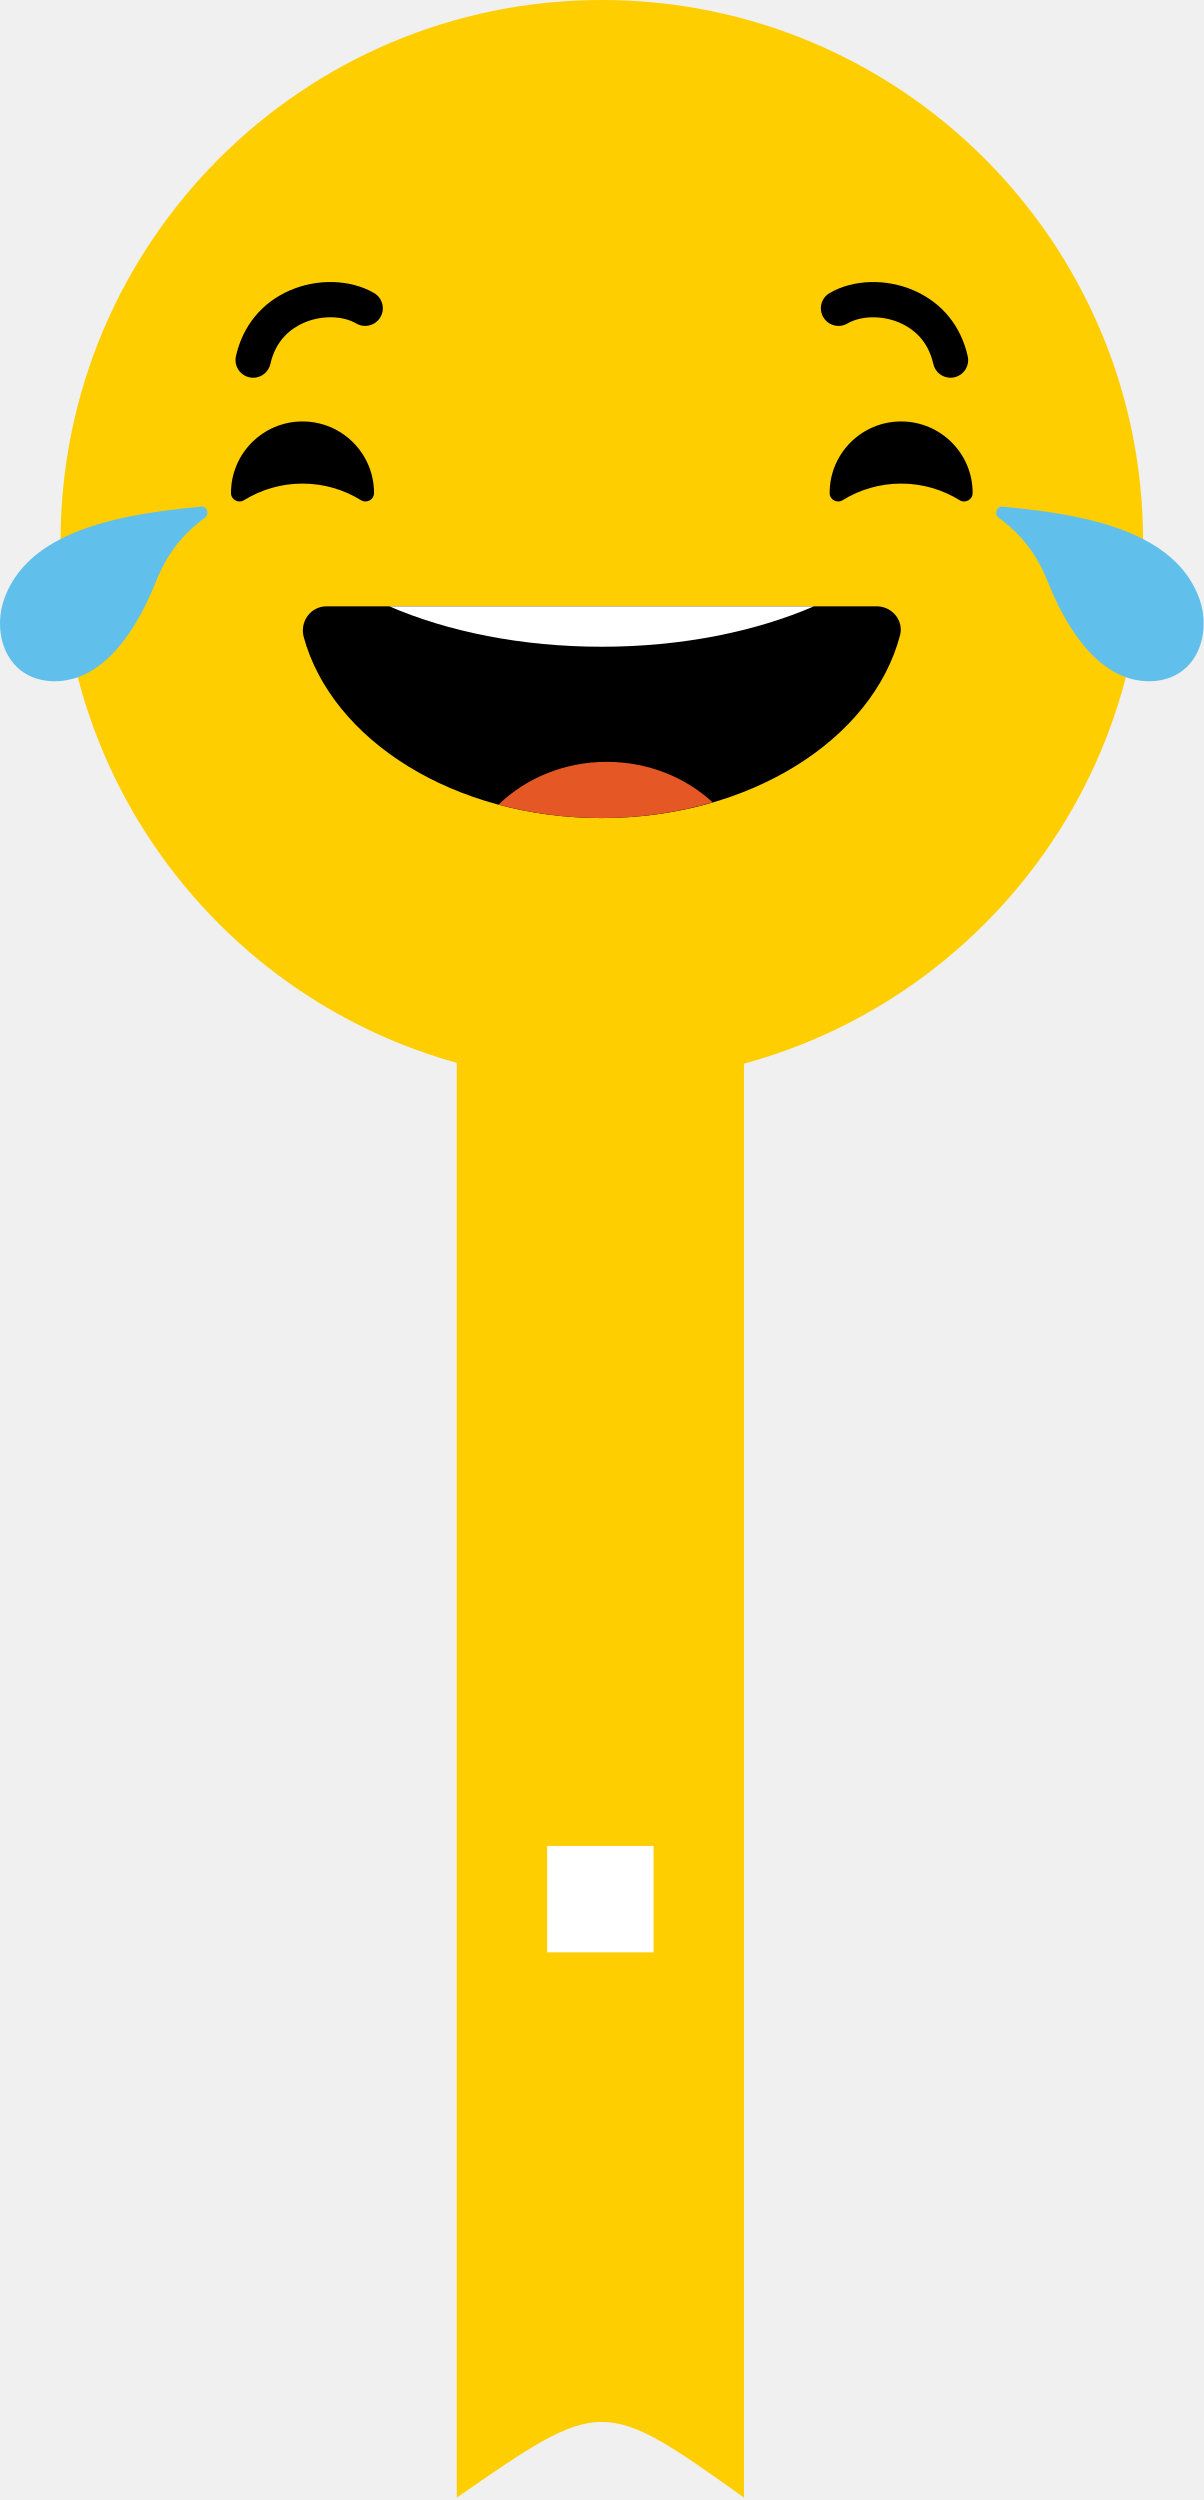
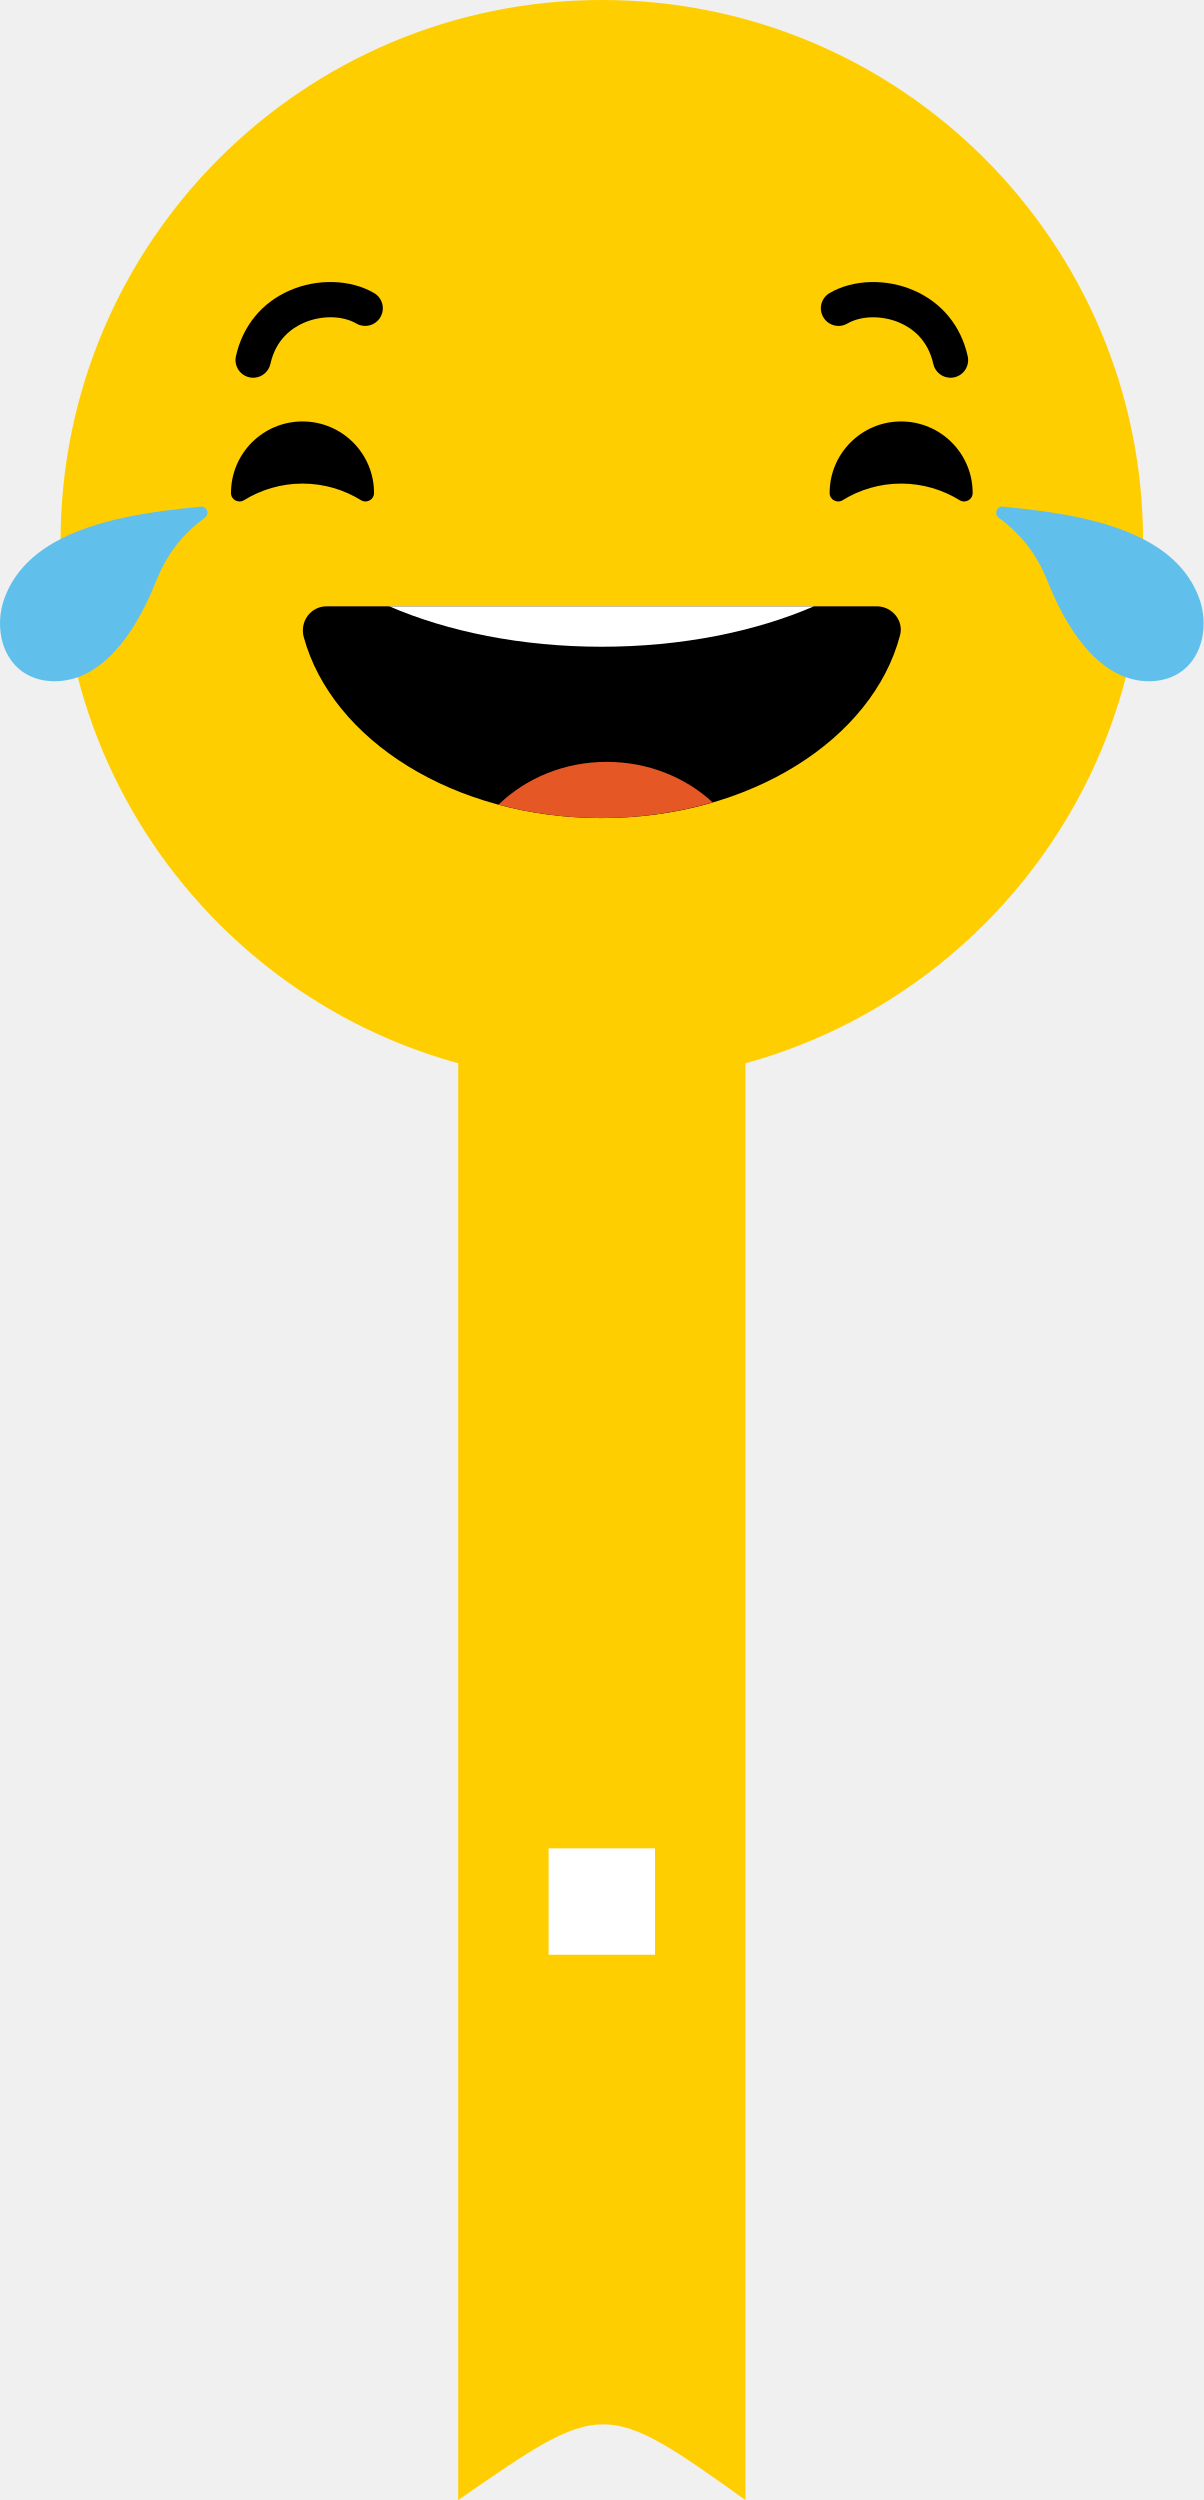
<svg xmlns="http://www.w3.org/2000/svg" width="50mm" height="103.851mm" viewBox="0 0 50 103.851" version="1.1" id="svg2882">
  <defs id="defs2879" />
  <g id="layer1" transform="translate(-64.3962,-97.64601)">
    <g id="g2145" transform="matrix(0.2645833,0,0,0.2645833,-112.3023,87.86675)">
      <rect style="fill:#ffffff;fill-opacity:1;stroke-width:2.418" id="rect3702" width="16.441" height="16.441" x="753.878" y="231.421" />
      <path style="fill:#ffce00;fill-opacity:1;stroke-width:1.964" d="m 847.303,121.94 c 0,46.935 -38.048,84.979 -84.981,84.979 -46.933,0 -84.975,-38.044 -84.975,-84.979 0,-46.933 38.042,-84.979 84.975,-84.979 46.933,0 84.981,38.044 84.981,84.979 z" id="path2093" />
      <g id="g2109" transform="matrix(1.963562,0,0,1.963562,-643.5015,-35.61422)">
        <g id="g2097">
          <path style="fill:#000000" d="m 693.952,85.441 c -1.28,0 -2.165,1.23 -1.827,2.467 2.266,8.252 12.057,14.465 23.818,14.465 11.837,0 21.676,-6.292 23.86,-14.621 0.31,-1.176 -0.647,-2.311 -1.861,-2.311 z" id="path2095" />
        </g>
        <g id="g2107">
          <g id="g2101">
            <path style="fill:#ffffff" d="m 715.941,88.673 c 6.425,0 12.31,-1.214 16.981,-3.233 h -33.966 c 4.674,2.019 10.563,3.233 16.985,3.233 z" id="path2099" />
          </g>
          <g id="g2105">
            <path style="fill:#e55725" d="m 716.348,97.877 c -3.41,0 -6.479,1.319 -8.653,3.424 2.576,0.69 5.351,1.072 8.249,1.072 3.136,0 6.127,-0.454 8.875,-1.257 -2.162,-1.998 -5.157,-3.239 -8.471,-3.239 z" id="path2103" />
          </g>
        </g>
      </g>
      <g id="g2119" transform="matrix(1.963562,0,0,1.963562,-643.5023,-35.61422)">
        <g id="g2113">
          <path style="fill:#61c0eb" d="m 759.775,80.355 c 1.833,1.056 3.284,2.515 3.989,4.564 0.677,1.964 0.279,4.405 -1.37,5.665 -1.473,1.125 -3.615,1.067 -5.26,0.216 -2.682,-1.384 -4.461,-4.669 -5.539,-7.371 -0.882,-2.206 -2.112,-3.748 -3.895,-5.064 -0.408,-0.301 -0.18,-0.942 0.323,-0.895 3.728,0.365 8.387,0.946 11.752,2.885 z" id="path2111" />
        </g>
        <g id="g2117">
          <path style="fill:#61c0eb" d="m 672.139,80.355 c -1.834,1.056 -3.282,2.515 -3.989,4.564 -0.675,1.964 -0.277,4.405 1.372,5.665 1.47,1.125 3.614,1.067 5.258,0.216 2.683,-1.384 4.463,-4.669 5.541,-7.371 0.881,-2.206 2.109,-3.748 3.893,-5.064 0.407,-0.301 0.181,-0.942 -0.321,-0.895 -3.728,0.365 -8.388,0.946 -11.754,2.885 z" id="path2115" />
        </g>
      </g>
      <g id="g2133" transform="matrix(1.963562,0,0,1.963562,-643.501,-35.61422)" style="fill:#000000">
        <g id="g2125" style="fill:#000000">
          <g id="g2123" style="fill:#000000">
            <path style="fill:#000000" d="m 744.566,76.956 c 0.448,0.276 1.039,-0.039 1.042,-0.567 0,-0.003 0,-0.008 0,-0.013 0,-3.158 -2.562,-5.717 -5.72,-5.717 -3.157,0 -5.715,2.559 -5.715,5.717 0,0.003 0,0.009 0,0.013 0,0.528 0.591,0.843 1.039,0.567 1.36,-0.84 2.961,-1.328 4.676,-1.328 1.716,0.001 3.319,0.488 4.678,1.328 z" id="path2121" />
          </g>
        </g>
        <g id="g2131" style="fill:#000000">
          <g id="g2129" style="fill:#000000">
            <path style="fill:#000000" d="m 696.702,76.956 c 0.448,0.276 1.039,-0.039 1.041,-0.567 0,-0.003 0,-0.008 0,-0.013 0,-3.158 -2.561,-5.717 -5.719,-5.717 -3.156,0 -5.718,2.559 -5.718,5.717 0,0.003 0,0.009 0,0.013 0.002,0.528 0.592,0.843 1.041,0.567 1.361,-0.84 2.962,-1.328 4.677,-1.328 1.717,0.001 3.317,0.488 4.678,1.328 z" id="path2127" />
          </g>
        </g>
      </g>
      <g id="g2143" transform="matrix(1.963562,0,0,1.963562,-643.4988,-35.61422)" style="fill:#000000">
        <g id="g2137" style="fill:#000000">
          <path style="fill:#000000" d="m 688.081,67.165 c -0.103,0 -0.206,-0.011 -0.309,-0.035 -0.76,-0.168 -1.241,-0.922 -1.073,-1.683 0.538,-2.413 2.059,-4.278 4.284,-5.254 2.223,-0.976 4.873,-0.899 6.758,0.196 0.675,0.391 0.905,1.254 0.513,1.929 -0.392,0.672 -1.254,0.902 -1.929,0.51 -1.113,-0.645 -2.804,-0.667 -4.208,-0.052 -0.977,0.429 -2.232,1.346 -2.66,3.282 -0.147,0.658 -0.729,1.107 -1.376,1.107 z" id="path2135" />
        </g>
        <g id="g2141" style="fill:#000000">
          <path style="fill:#000000" d="m 743.834,67.165 c -0.646,0 -1.229,-0.449 -1.374,-1.106 -0.431,-1.936 -1.685,-2.852 -2.662,-3.282 -1.404,-0.613 -3.095,-0.592 -4.207,0.052 -0.678,0.394 -1.537,0.163 -1.929,-0.51 -0.392,-0.674 -0.164,-1.538 0.51,-1.929 1.884,-1.095 4.534,-1.172 6.756,-0.196 2.229,0.976 3.75,2.842 4.285,5.254 0.167,0.761 -0.311,1.514 -1.071,1.683 -0.105,0.022 -0.206,0.034 -0.308,0.034 z" id="path2139" />
        </g>
      </g>
-       <path id="rect234" style="fill:#ffce00;fill-opacity:1;stroke-width:1.278" d="m 739.553,202.319 h 45.09 v 226.772 c -22.318,-15.916 -22.318,-15.757 -45.09,0 z" />
-       <rect style="fill:#ffffff;stroke:none;stroke-width:3.78" id="rect1162" width="16.706" height="16.706" x="753.745" y="326.779" />
+       <g id="g1" transform="translate(0.9433425,-2.265794)">
+         <path id="rect234" style="fill:#ffce00;fill-opacity:1;stroke-width:1.278" d="m 738.837,204.961 h 45.09 v 226.772 c -22.318,-15.916 -22.318,-15.757 -45.09,0 z" />
+         <rect style="fill:#ffffff;stroke:none;stroke-width:3.78" id="rect1162" width="16.706" height="16.706" x="753.029" y="329.421" />
+       </g>
    </g>
  </g>
</svg>
